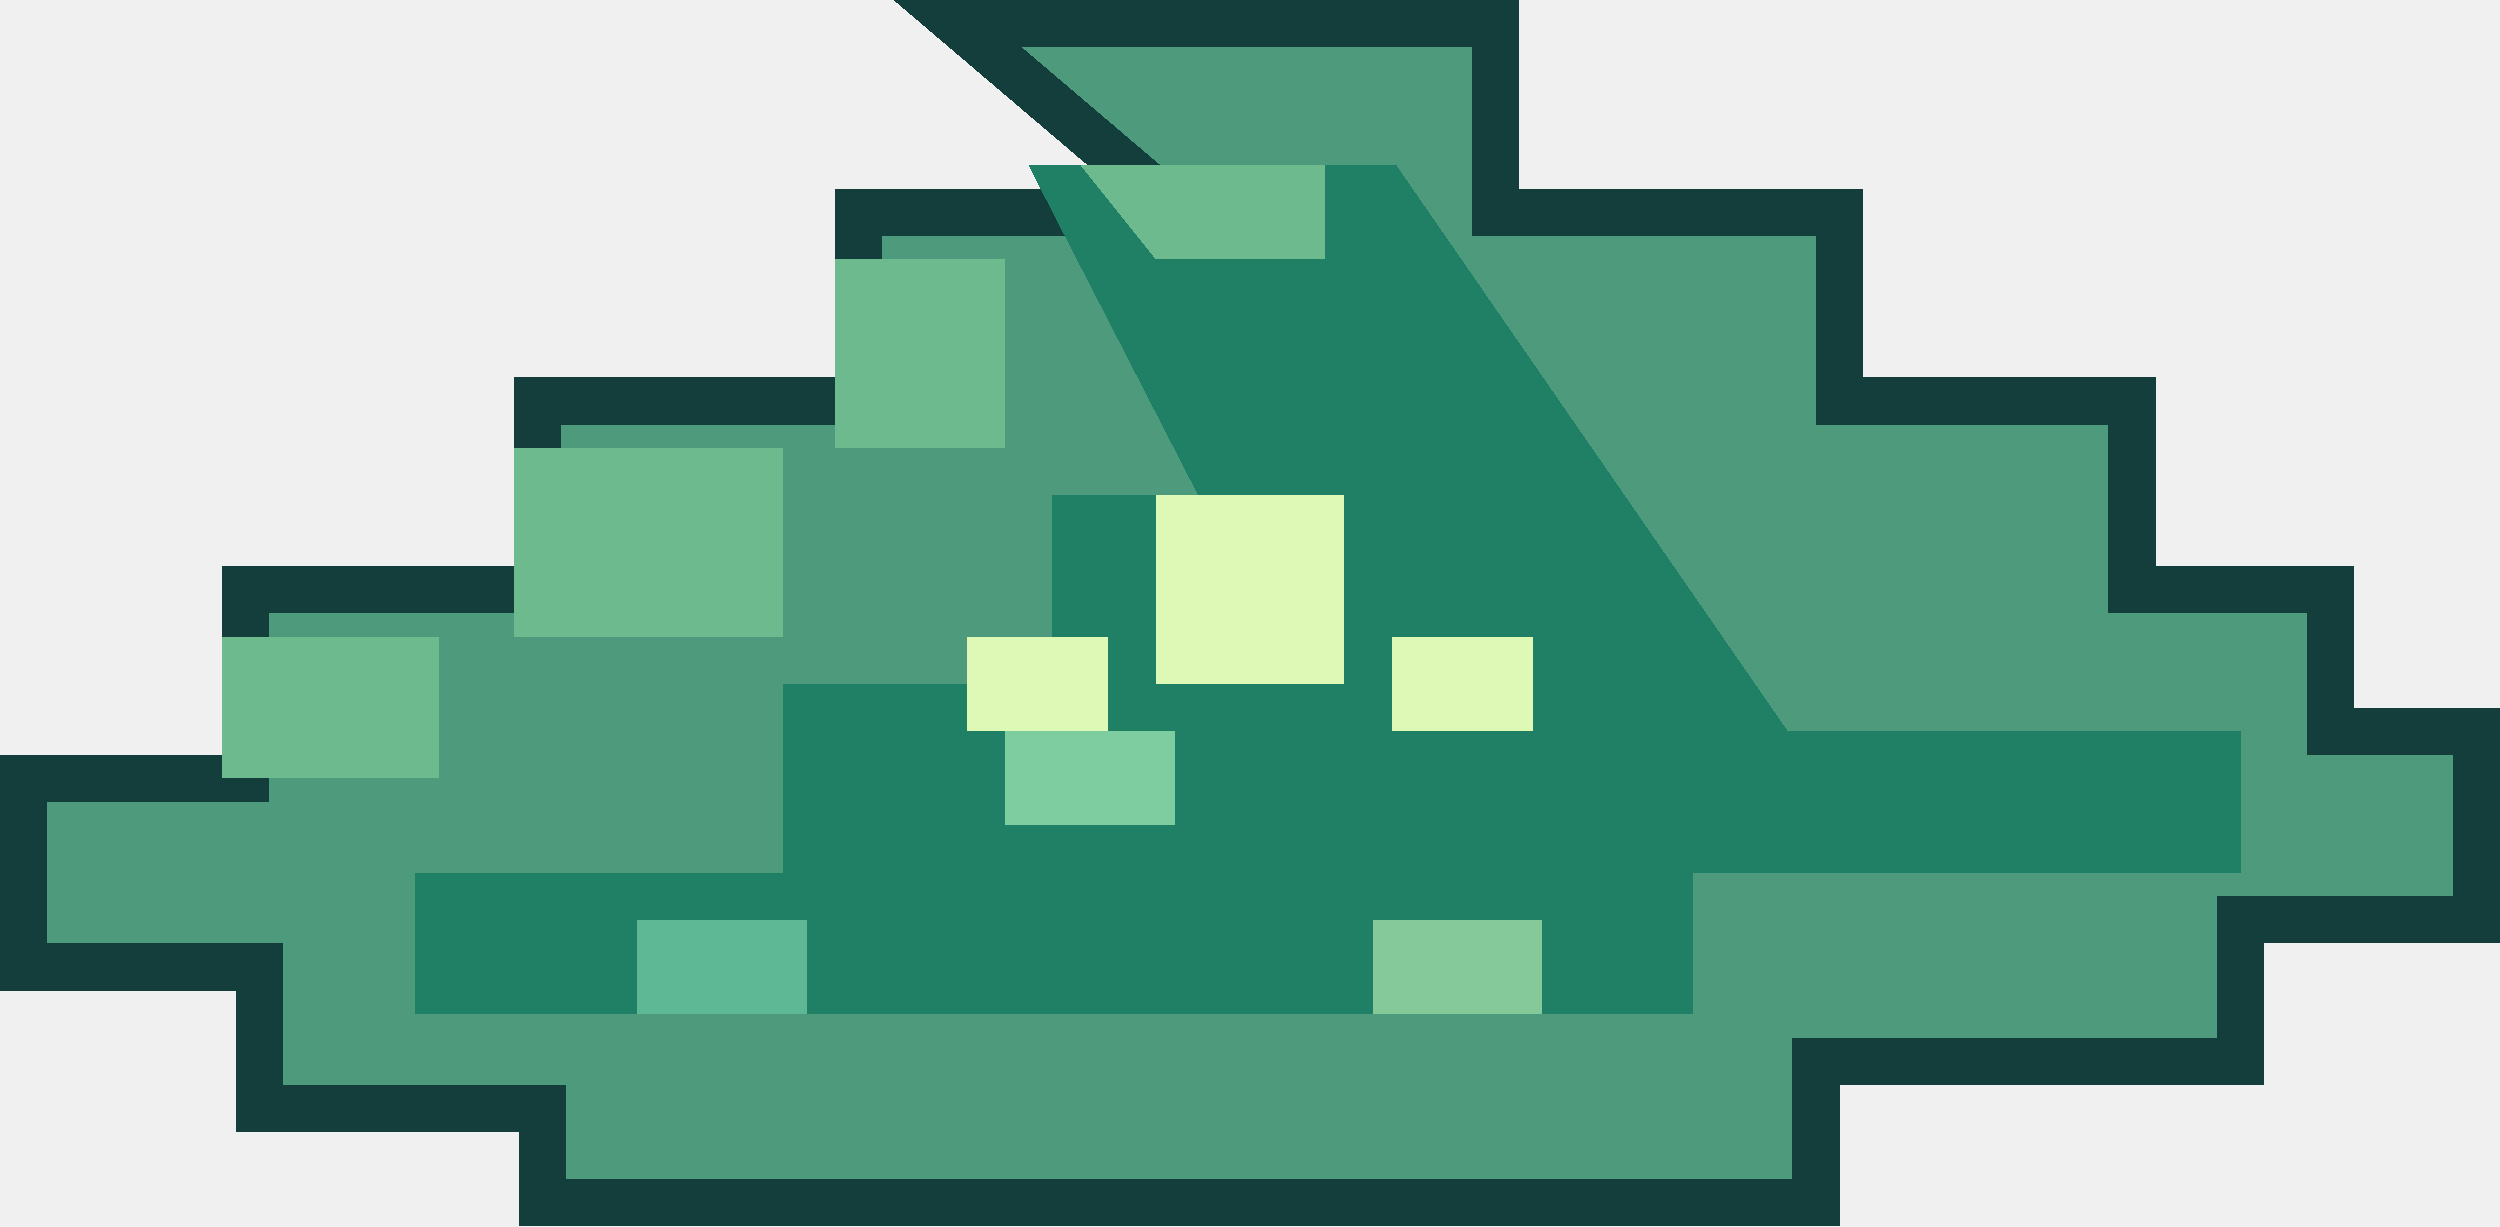
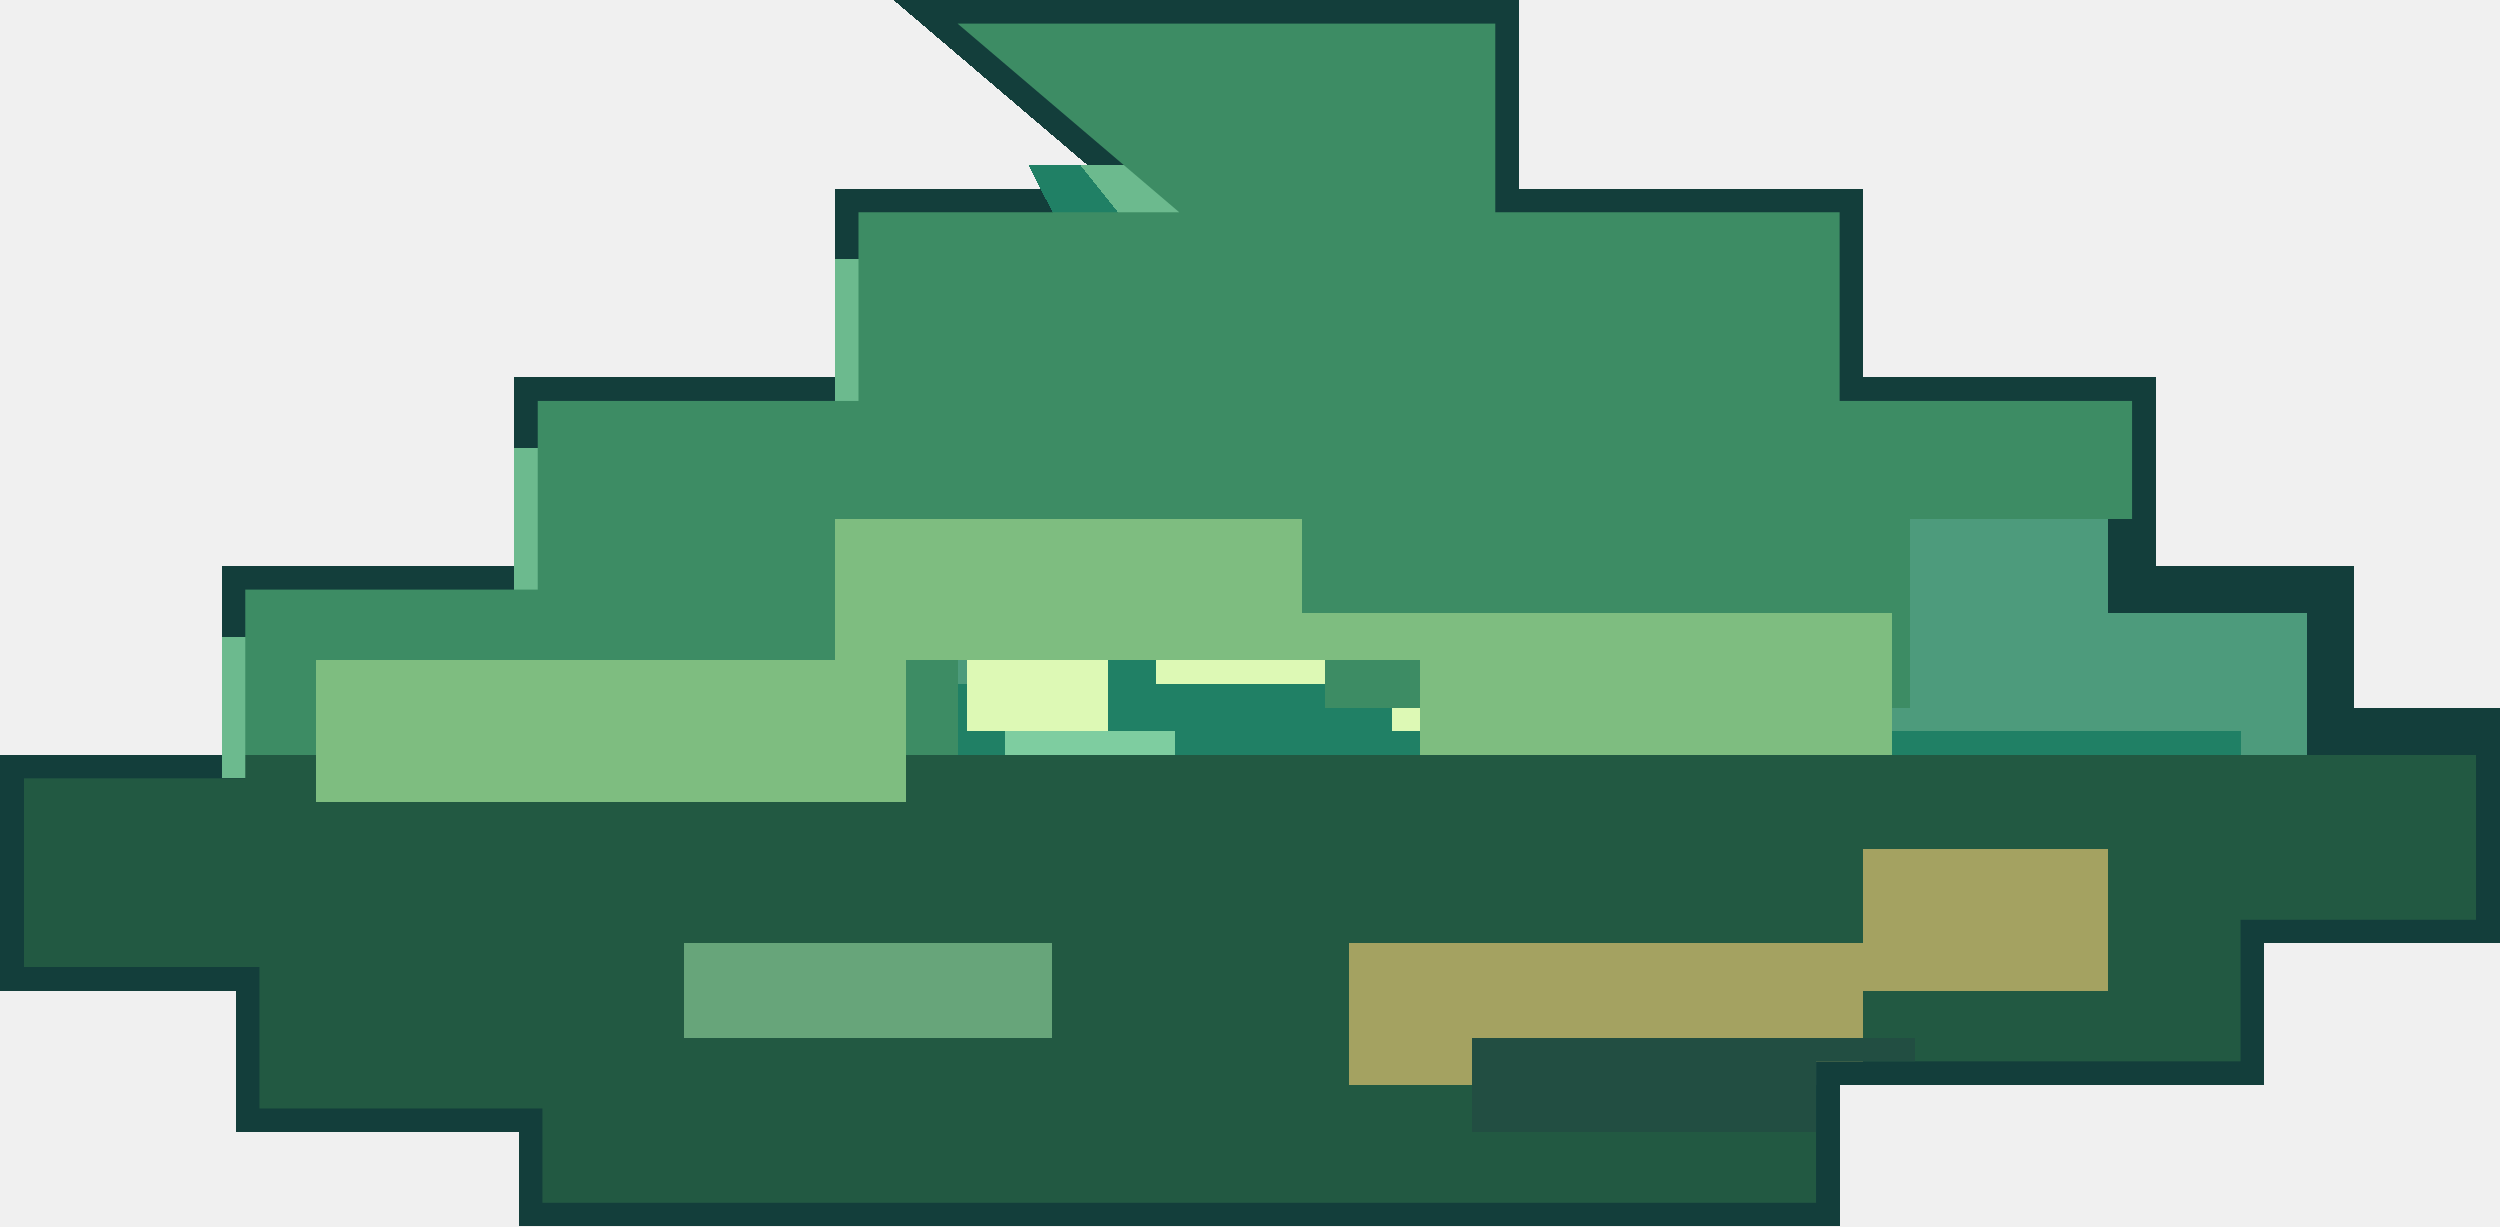
<svg xmlns="http://www.w3.org/2000/svg" width="53" height="26" viewBox="-.5 0 53 26" preserveAspectRatio="none" shape-rendering="crispEdges">
  <path d="M19.8 0.5h11.4v4h7.3v4h6.2v4h4.2v3H52.0v4H47.0v3H38.0v3H11.0v-2H5.0v-3H0.0v-4h4.7v-4h6.2v-4h6.8v-4h6.8Z" fill="#4d9b7c" stroke="#133e3b" stroke-width="1" />
  <path d="M21.3 3.5h7.8L37.4 15.5H47.0v3H35.4v3H8.3v-3H16.1v-4h5.7v-4h3.1Z" fill="#208065" />
  <path d="M22.4 3.5h5.2v2H20.8v4H16.1v4H8.8v3H4.2v-3h6.2v-4h6.8v-4h6.8Z" fill="#6cba8e" />
  <rect x="13.0" y="19.5" width="3.6" height="2" fill="#5fb895" />
  <rect x="20.8" y="15.5" width="3.6" height="2" fill="#7ecda0" />
  <rect x="28.6" y="19.5" width="3.6" height="2" fill="#85c899" />
  <rect x="24.0" y="10.5" width="4" height="4" fill="#ddf9b5" />
  <rect x="20.0" y="13.5" width="3" height="2" fill="#ddf9b5" />
  <rect x="29.0" y="13.5" width="3" height="2" fill="#ddf9b5" />
+   <defs>
+     <clipPath id="warm-detail">
+       <path d="M19.8 0.5h11.4v4h7.3v4h6.2v4h4.2v3H52.0v4H47.0v3H38.0v3H11.0v-2H5.0v-3H0.0v-4h4.7v-4h6.2v-4h6.8v-4h6.8Z" fill="white" />
+     </clipPath>
+   </defs>
+   <g clip-path="url(#warm-detail)">
+     <rect x="0" y="16" width="52.0" height="10" fill="#225942" />
+     <path d="M0 0H52.0V11H40.0v4H27.6v-2H19.8v3H0Z" fill="#3d8c64" />
+     <path d="M6.2 14H17.2v-3h9.9v2h12.5v3H29.6v-2H18.7v3H6.2Z" fill="#7ebd80" />
+     <path d="M28.1 20h10.9v-2h5.2v3h-5.2v2H28.1Z" fill="#a4a261" />
+     <rect x="14.0" y="20" width="7.8" height="2" fill="#67a57a" />
+     <rect x="30.7" y="22" width="9.4" height="2" fill="#224e42" />
+   </g>
</svg>
